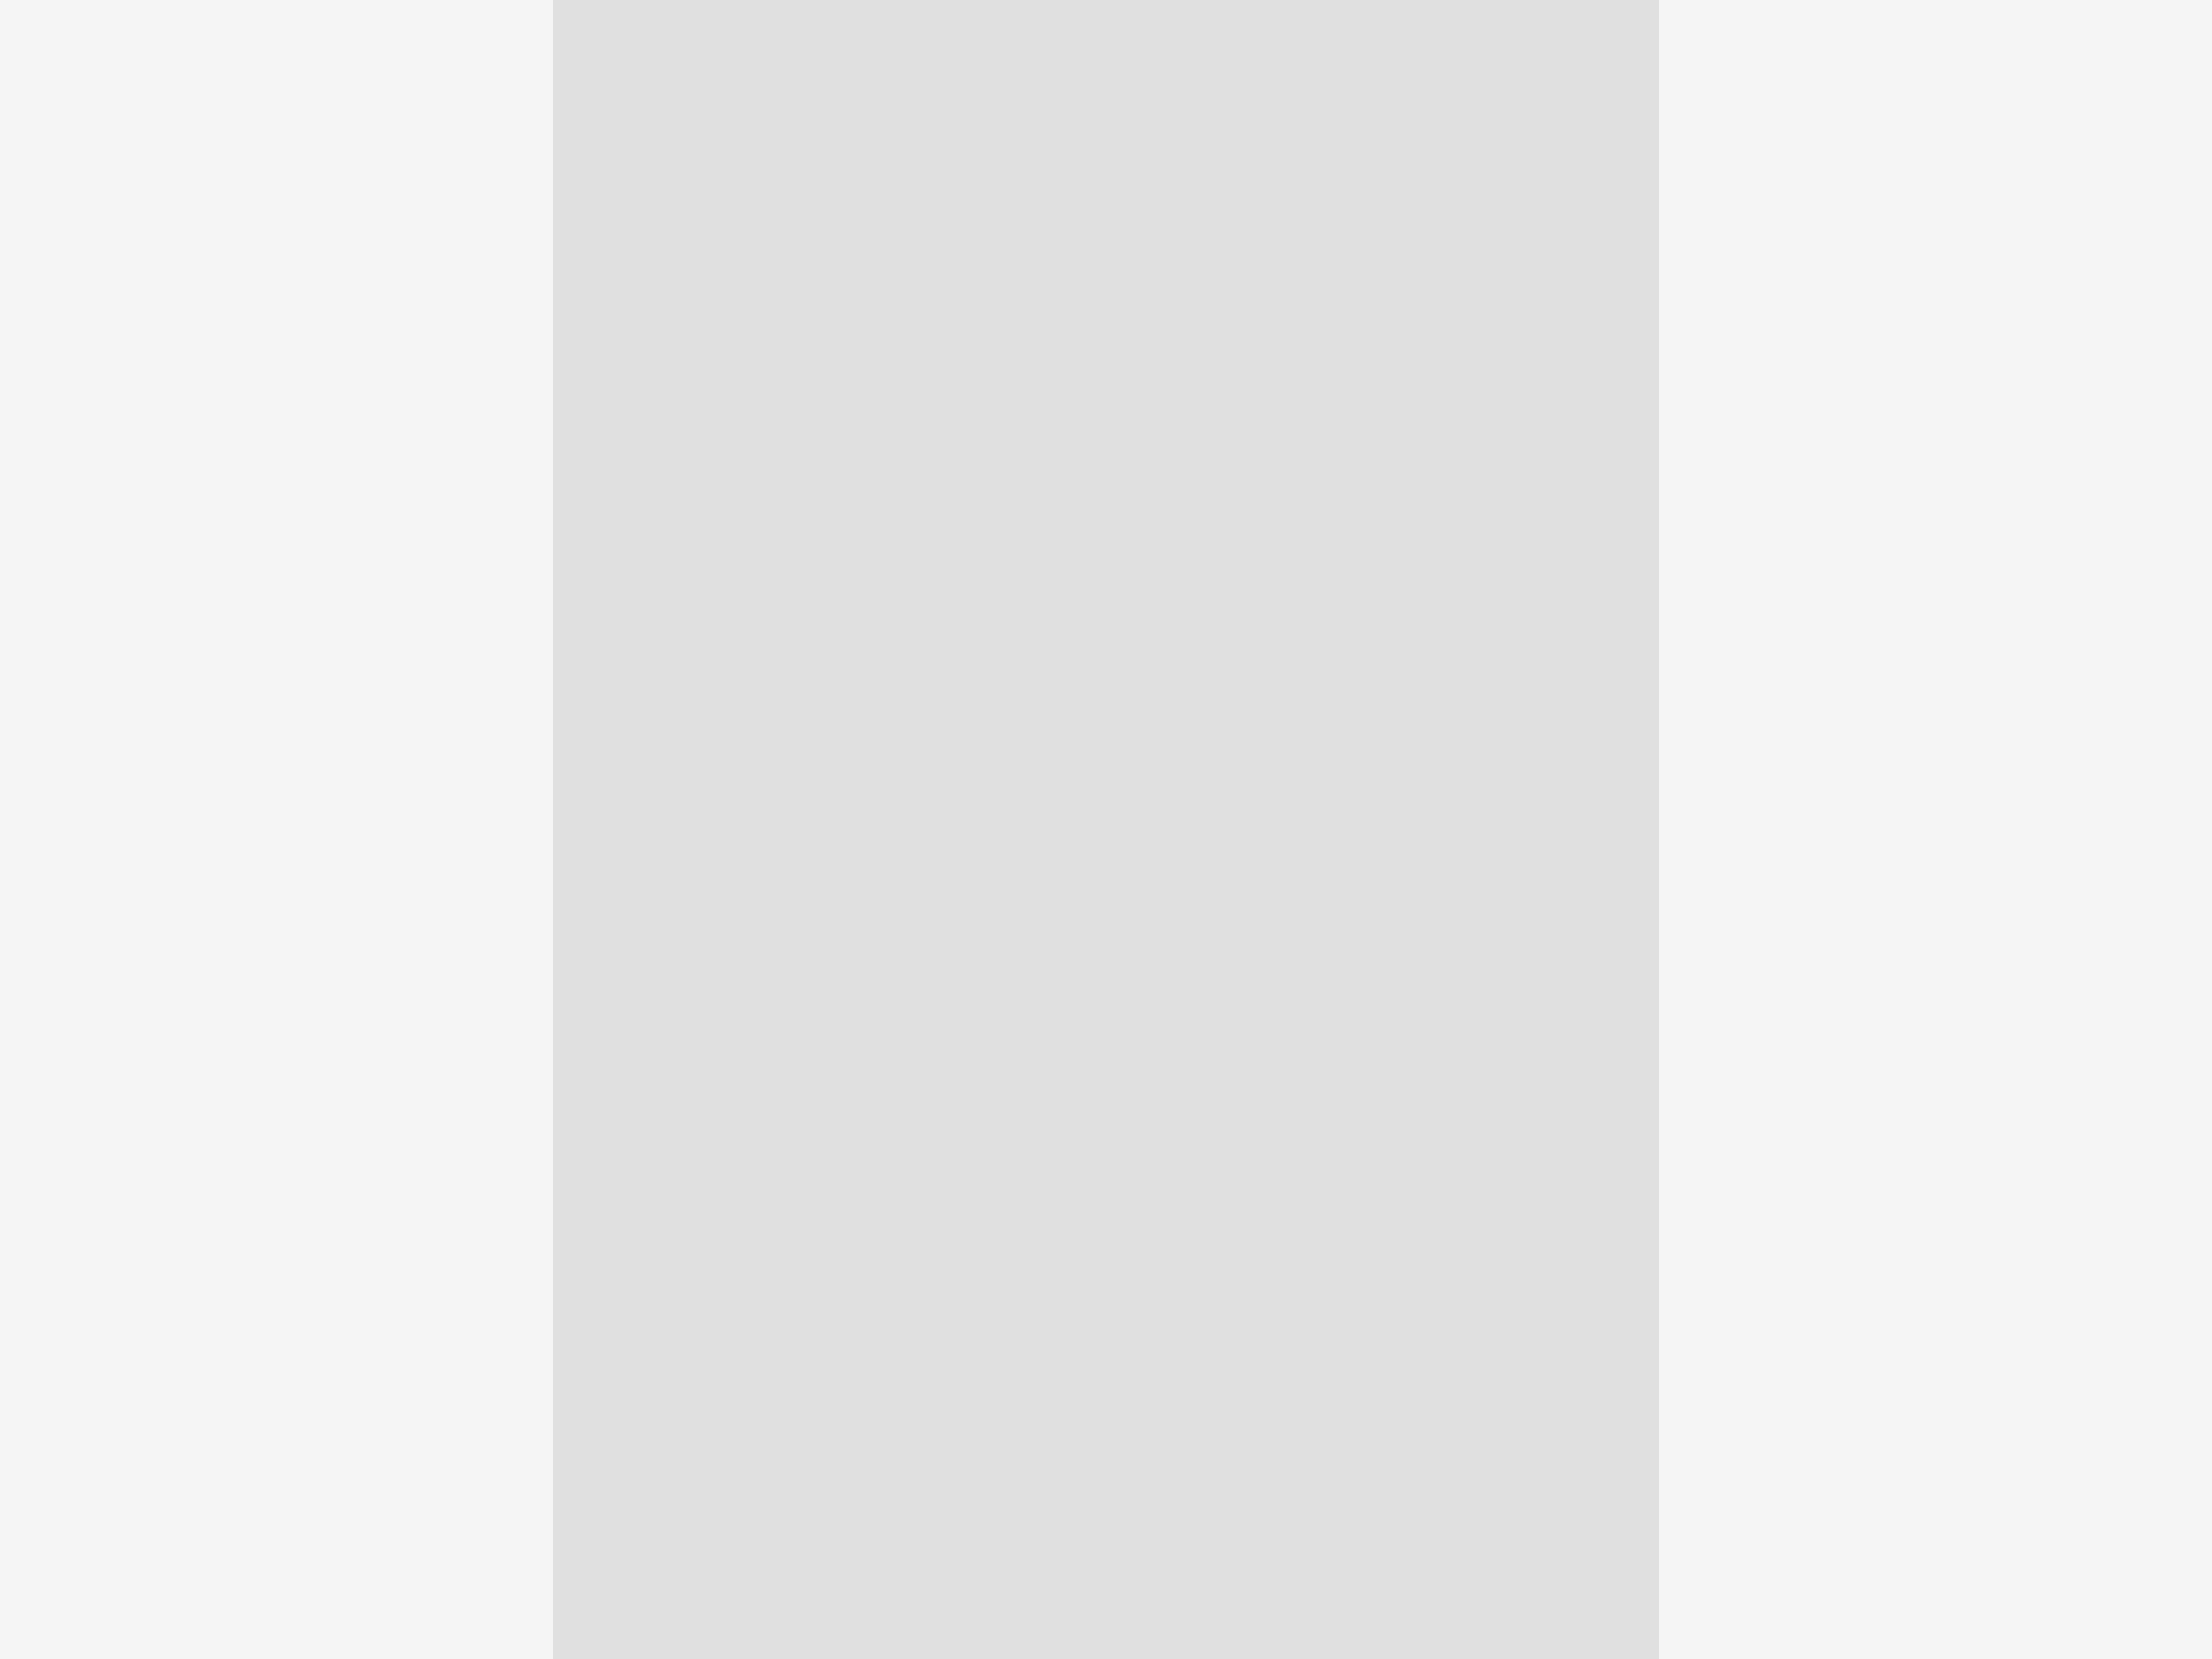
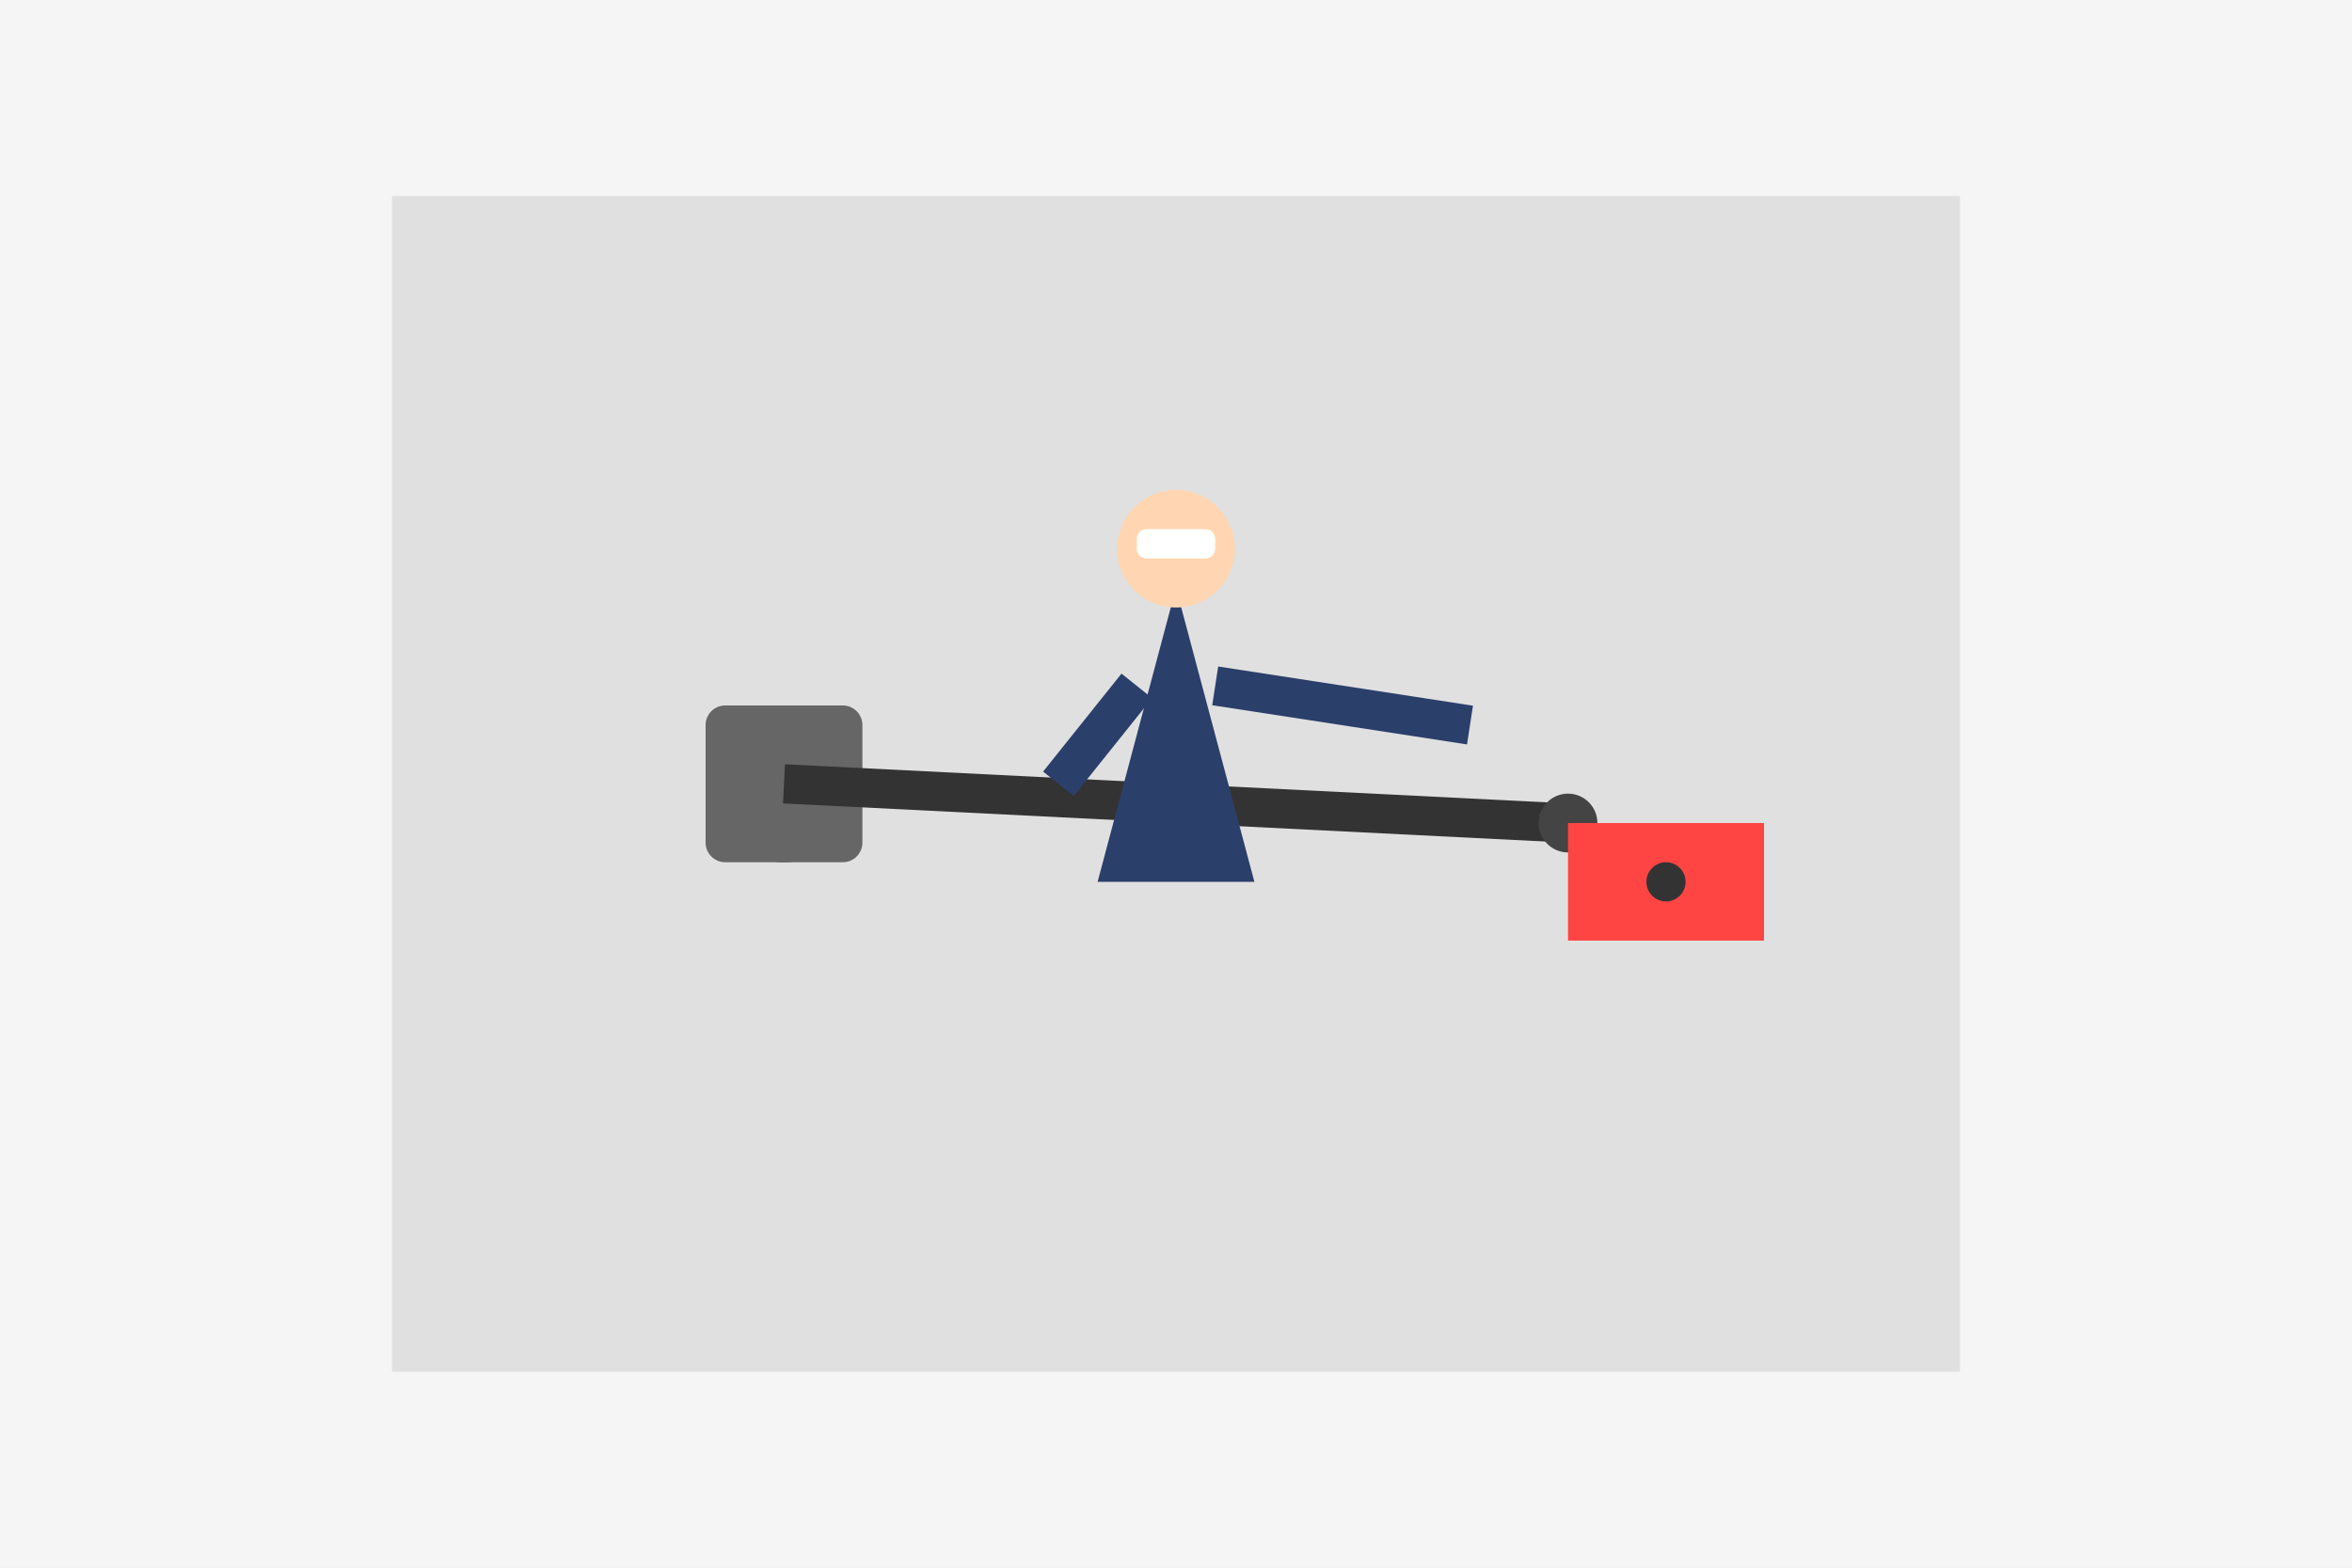
- <svg xmlns="http://www.w3.org/2000/svg" viewBox="0 0 800 600">
-   <g id="technician">
-     <path fill="#2B3F6B" d="M350,200 c0,0 -20,50 0,100 c20,50 40,60 60,60 c20,0 40,-10 60,-60 c20,-50 0,-100 0,-100" />
-     <circle fill="#FFD6B1" cx="410" cy="170" r="30" />
-     <rect fill="#FFFFFF" x="390" y="160" width="40" height="15" rx="5" />
+ <svg xmlns="http://www.w3.org/2000/svg" viewBox="0 0 1200 800">
+   <rect width="1200" height="800" fill="#f5f5f5" />
+   <rect x="200" y="100" width="800" height="600" fill="#e0e0e0" />
+   <circle cx="400" cy="400" r="40" fill="#444444" />
+   <rect x="360" y="360" width="80" height="80" fill="#666666" rx="10" />
+   <path d="M400 400 L800 420" stroke="#333333" stroke-width="20" fill="none" />
+   <circle cx="800" cy="420" r="15" fill="#444444" />
+   <g transform="translate(600,300)">
+     <path d="M0 0 L40 150 L-40 150 Z" fill="#2B3F6B" />
+     <circle cx="0" cy="-20" r="30" fill="#FFD6B1" />
+     <rect x="-20" y="-30" width="40" height="15" rx="5" fill="#FFFFFF" />
+     <path d="M-20 50 L-60 100 M20 50 L150 70" stroke="#2B3F6B" stroke-width="20" fill="none" />
  </g>
-   <g id="equipment">
-     <path fill="#666666" d="M300,250 L600,250 L600,260 L300,260 Z" />
-     <circle fill="#444444" cx="590" cy="255" r="15" />
-     <rect fill="#888888" x="250" y="200" width="60" height="100" rx="10" />
+   <g transform="translate(850,450)">
+     <rect x="-50" y="-30" width="100" height="60" fill="#FF4444" />
+     <circle cx="0" cy="0" r="10" fill="#333333" />
  </g>
-   <rect fill="#F5F5F5" x="0" y="0" width="800" height="600" />
-   <rect fill="#E0E0E0" x="200" y="0" width="400" height="600" />
</svg>
